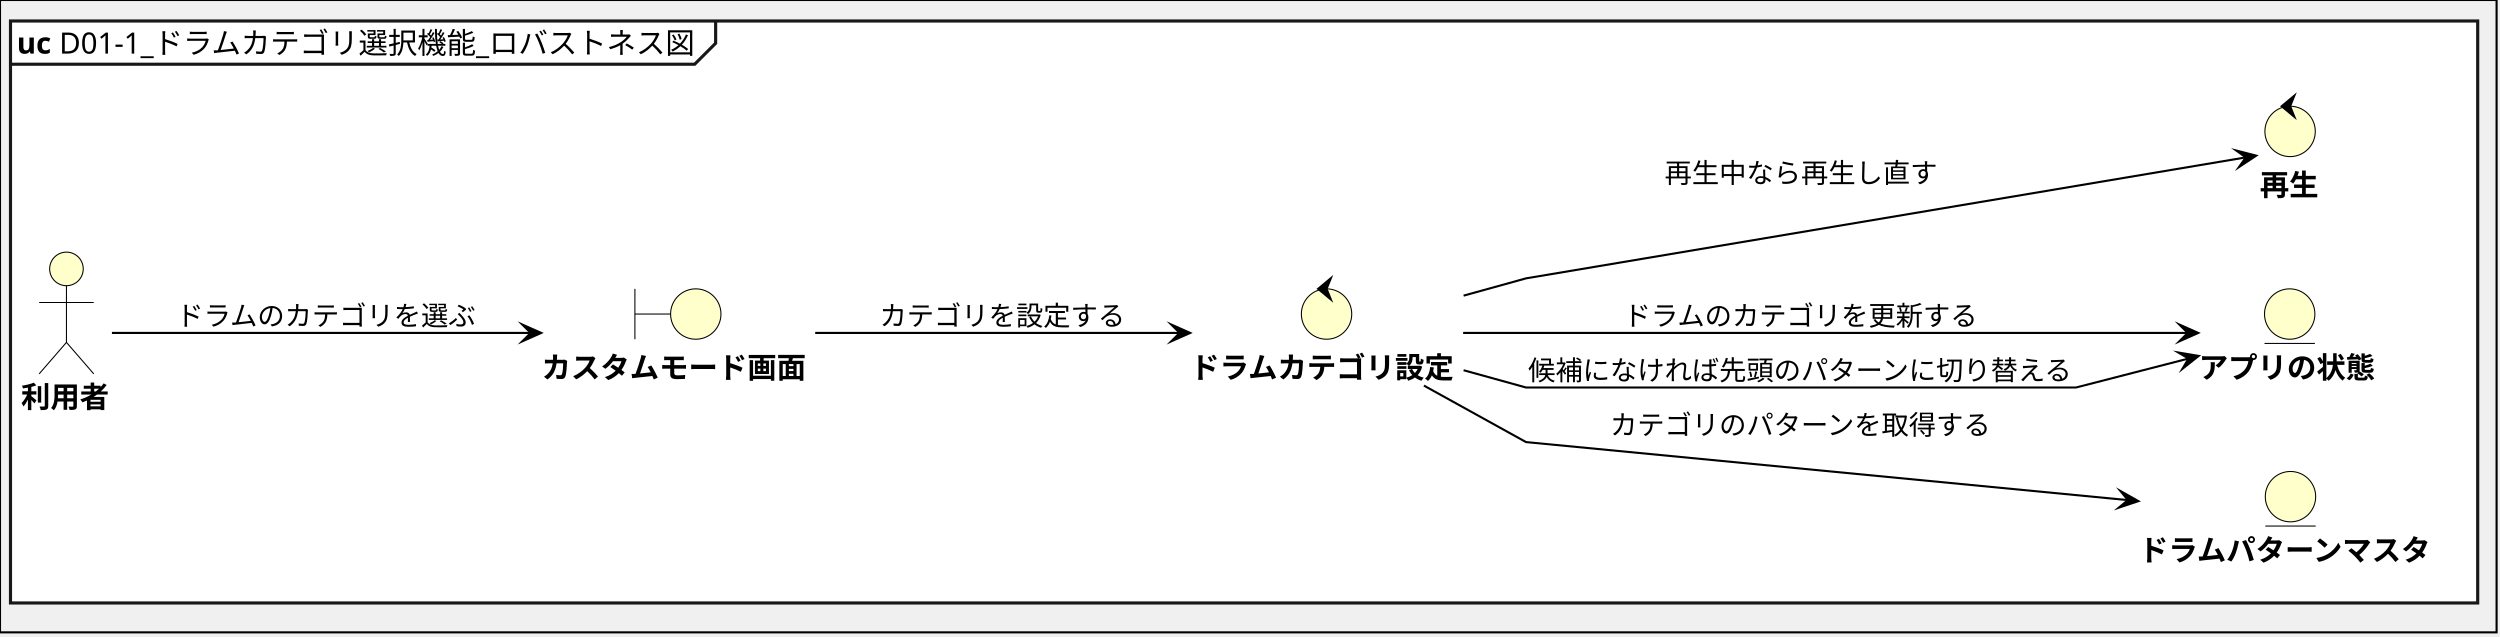
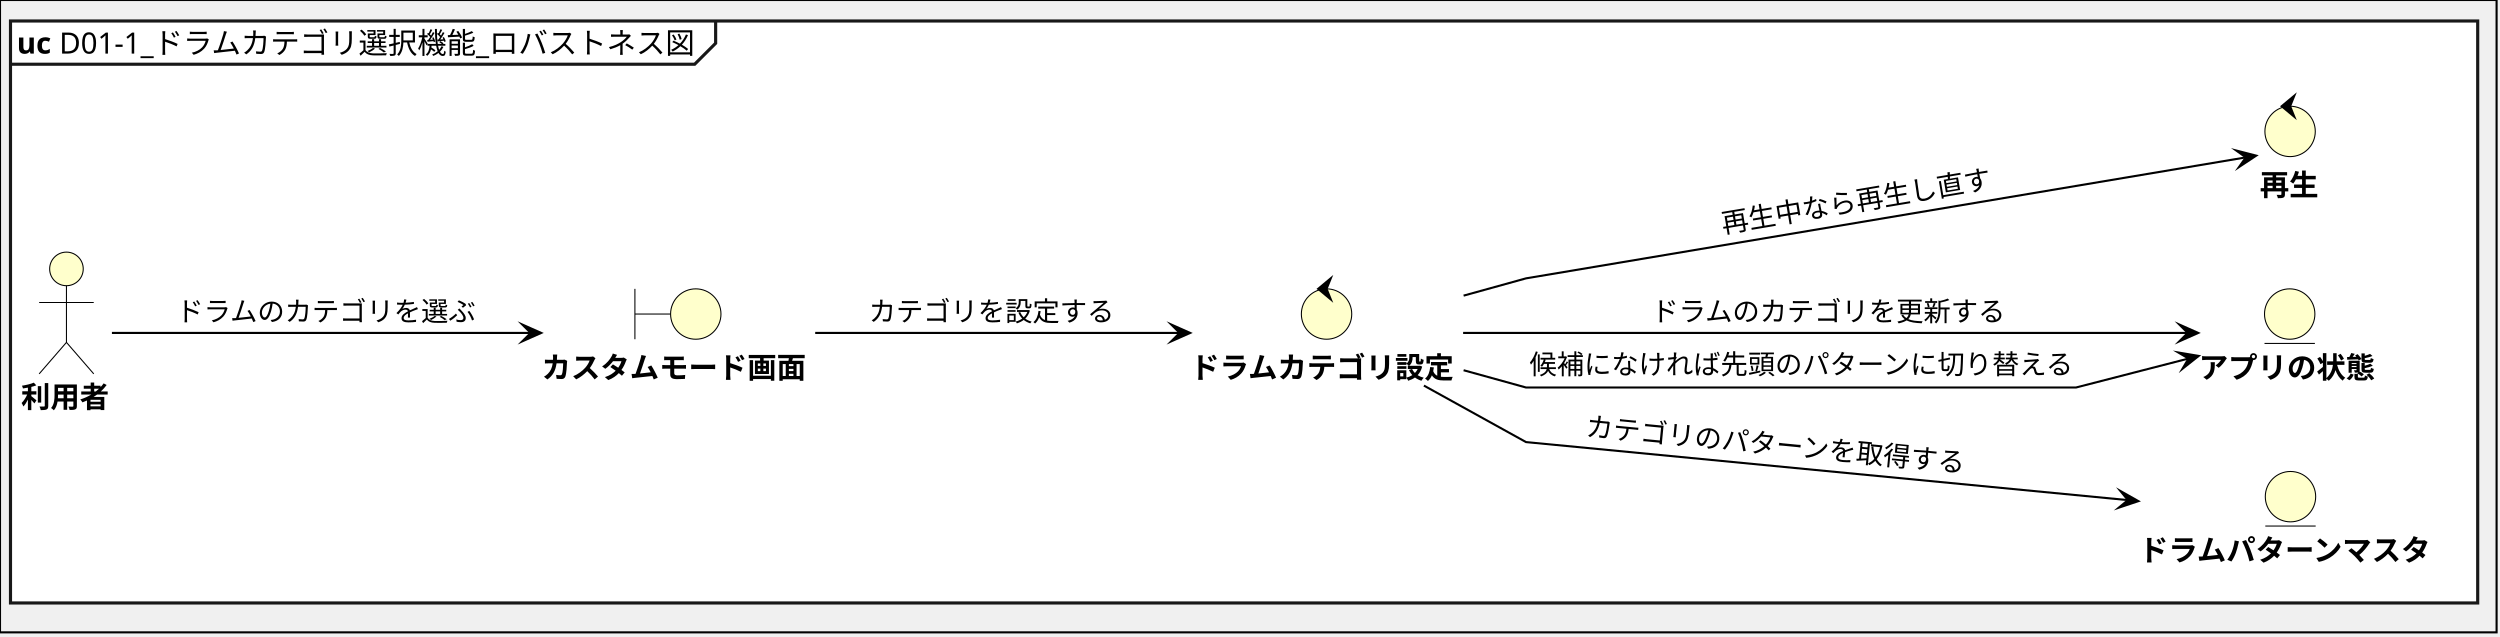
<svg xmlns="http://www.w3.org/2000/svg" version="1.1" data-diagram-type="DESCRIPTION" style="width:1191px;height:303px;background:#FFFFFF;" width="1191px" height="303px" viewBox="0 0 1191 303" zoomAndPan="magnify" preserveAspectRatio="none" contentStyleType="text/css">
  <defs />
  <g font-family="sans-serif" lengthAdjust="spacing">
    <rect x="0" y="0" width="1189.375" height="301.252" fill="none" style="stroke:#000;stroke-width:1;" />
    <rect x="5" y="10" width="1175.375" height="277.252" fill="#FFF" style="stroke:#181818;stroke-width:1.5;" />
    <path d="M340.931,10 L340.931,20.609 L330.931,30.609 L5,30.609" style="stroke:#181818;stroke-width:1.5;" fill="none" />
    <text x="8" y="25.533" fill="#000" font-size="14" textLength="16.338" font-weight="700">uc</text>
    <text x="28.228" y="25.533" fill="#000" font-size="14" textLength="305.703">D01-1_ドラムカテゴリ選択機能_ロバストネス図</text>
    <g class="entity" data-qualified-name="A1" id="ent0001" data-source-line="4">
      <ellipse cx="31.656" cy="128.109" rx="8" ry="8" fill="#FFC" style="stroke:#000;stroke-width:0.5;" />
      <path d="M31.656,136.109 L31.656,163.109 M18.656,144.109 L44.656,144.109 M31.656,163.109 L18.656,178.109 M31.656,163.109 L44.656,178.109" style="stroke:#000;stroke-width:0.5;" fill="none" />
      <text x="10" y="194.143" fill="#000" font-size="14" textLength="43.313" font-weight="700">利用者</text>
    </g>
    <g class="entity" data-qualified-name="B1" id="ent0002" data-source-line="5">
      <path d="M302.469,137.609 L302.469,161.609 M302.469,149.609 L319.469,149.609" style="stroke:#000;stroke-width:0.5;" fill="none" />
      <ellipse cx="331.469" cy="149.609" rx="12" ry="12" fill="#FFC" style="stroke:#000;stroke-width:0.5;" />
      <text x="258" y="180.143" fill="#000" font-size="14" textLength="129.938" font-weight="700">カスタムモード画面</text>
    </g>
    <g class="entity" data-qualified-name="C1" id="ent0003" data-source-line="6">
      <ellipse cx="631.969" cy="149.609" rx="12" ry="12" fill="#FFC" style="stroke:#000;stroke-width:0.5;" />
      <polygon points="627.969,137.609,633.969,132.609,631.969,137.609,633.969,142.609,627.969,137.609" fill="#000" style="stroke:#000;stroke-width:1;stroke-linejoin:miter;stroke-miterlimit:10;" />
      <text x="567" y="180.143" fill="#000" font-size="14" textLength="129.938" font-weight="700">ドラムカテゴリ設定</text>
    </g>
    <g class="entity" data-qualified-name="C2" id="ent0004" data-source-line="7">
      <ellipse cx="1091" cy="62.609" rx="12" ry="12" fill="#FFC" style="stroke:#000;stroke-width:0.5;" />
      <polygon points="1087,50.609,1093,45.609,1091,50.609,1093,55.609,1087,50.609" fill="#000" style="stroke:#000;stroke-width:1;stroke-linejoin:miter;stroke-miterlimit:10;" />
      <text x="1076.563" y="93.143" fill="#000" font-size="14" textLength="28.875" font-weight="700">再生</text>
    </g>
    <g class="entity" data-qualified-name="E1" id="ent0005" data-source-line="8">
      <ellipse cx="1090.813" cy="149.609" rx="12" ry="12" fill="#FFC" style="stroke:#000;stroke-width:0.5;" />
      <line x1="1078.813" y1="163.609" x2="1102.813" y2="163.609" style="stroke:#000;stroke-width:0.5;" />
      <text x="1047.5" y="180.143" fill="#000" font-size="14" textLength="86.625" font-weight="700">アプリの状態</text>
    </g>
    <g class="entity" data-qualified-name="E2" id="ent0006" data-source-line="9">
      <ellipse cx="1091.188" cy="236.609" rx="12" ry="12" fill="#FFC" style="stroke:#000;stroke-width:0.5;" />
      <line x1="1079.188" y1="250.609" x2="1103.188" y2="250.609" style="stroke:#000;stroke-width:0.5;" />
      <text x="1019" y="267.143" fill="#000" font-size="14" textLength="144.375" font-weight="700">ドラムパターンマスタ</text>
    </g>
    <g class="link" data-entity-1="ent0001" data-entity-2="ent0002" id="lnk7" data-source-line="11" data-link-type="dependency">
      <path d="M53.32,158.609 C95.52,158.609 187.66,158.609 252.82,158.609" style="stroke:#000;stroke-width:1;" fill="none" id="A1-to-B1" />
      <polygon points="257.82,158.609,248.82,154.609,252.82,158.609,248.82,162.609,257.82,158.609" fill="#000" style="stroke:#000;stroke-width:1;stroke-linejoin:miter;stroke-miterlimit:10;" />
-       <text x="84" y="155.104" fill="#000" font-size="13" textLength="143">ドラムのカテゴリを選ぶ</text>
    </g>
    <g class="link" data-entity-1="ent0002" data-entity-2="ent0003" id="lnk8" data-source-line="12" data-link-type="dependency">
      <path d="M388.36,158.609 C440.84,158.609 509.6,158.609 561.99,158.609" style="stroke:#000;stroke-width:1;" fill="none" id="B1-to-C1" />
      <polygon points="566.99,158.609,557.99,154.609,561.99,158.609,557.99,162.609,566.99,158.609" fill="#000" style="stroke:#000;stroke-width:1;stroke-linejoin:miter;stroke-miterlimit:10;" />
-       <text x="419" y="155.104" fill="#000" font-size="13" textLength="117">カテゴリを設定する</text>
    </g>
    <g class="link" data-entity-1="ent0003" data-entity-2="ent0005" id="lnk9" data-source-line="13" data-link-type="dependency">
      <path d="M697.03,158.609 C791.72,158.609 961.6,158.609 1042.23,158.609" style="stroke:#000;stroke-width:1;" fill="none" id="C1-to-E1" />
      <polygon points="1047.23,158.609,1038.23,154.609,1042.23,158.609,1038.23,162.609,1047.23,158.609" fill="#000" style="stroke:#000;stroke-width:1;stroke-linejoin:miter;stroke-miterlimit:10;" />
-       <text x="773.5" y="155.104" fill="#000" font-size="13" textLength="169">ドラムのカテゴリを更新する</text>
    </g>
    <g class="link" data-entity-1="ent0003" data-entity-2="ent0005" id="lnk11" data-source-line="15" data-link-type="dependency">
      <path d="M697.26,176.379 C713.78,180.949 727,184.609 727,184.609 C727,184.609 989,184.609 989,184.609 C989,184.609 1015.018,177.917 1042.618,170.807" style="stroke:#000;stroke-width:1;" fill="none" id="C1-to-E1-1" />
      <polygon points="1047.46,169.559,1037.747,167.931,1042.618,170.807,1039.742,175.678,1047.46,169.559" fill="#000" style="stroke:#000;stroke-width:1;stroke-linejoin:miter;stroke-miterlimit:10;" />
-       <text x="728" y="181.104" fill="#000" font-size="13" textLength="260">候補になければ先頭のパターンに切り替える</text>
    </g>
    <g class="link" data-entity-1="ent0003" data-entity-2="ent0006" id="lnk10" data-source-line="14" data-link-type="dependency">
      <path d="M678.35,183.699 C702.39,196.989 727,210.609 727,210.609 C727,210.609 908.023,228.059 1013.743,238.259" style="stroke:#000;stroke-width:1;" fill="none" id="C1-to-E2" />
      <polygon points="1018.72,238.739,1010.146,233.894,1013.743,238.259,1009.377,241.857,1018.72,238.739" fill="#000" style="stroke:#000;stroke-width:1;stroke-linejoin:miter;stroke-miterlimit:10;" />
-       <text x="767" y="207.104" fill="#000" font-size="13" textLength="182">カテゴリのパターンを取得する</text>
    </g>
    <g class="link" data-entity-1="ent0003" data-entity-2="ent0004" id="lnk12" data-source-line="16" data-link-type="dependency">
      <path d="M697.26,140.839 C713.78,136.269 727,132.609 727,132.609 C727,132.609 1001.229,86.528 1069.929,74.978" style="stroke:#000;stroke-width:1;" fill="none" id="C1-to-C2" />
      <polygon points="1074.86,74.149,1065.321,71.697,1069.929,74.978,1066.648,79.586,1074.86,74.149" fill="#000" style="stroke:#000;stroke-width:1;stroke-linejoin:miter;stroke-miterlimit:10;" />
-       <text x="793" y="87.104" fill="#000" font-size="13" textLength="130">再生中なら再生し直す</text>
+     </g>
+     <g class="link-labels">
+       <g transform="rotate(-0.004 858.142 184.609)">
+         <rect x="726.142" y="166.186" width="264.000" height="15.650" fill="#FFFFFF" stroke="none" />
+         <text text-anchor="middle" x="858.142" y="178.236" fill="#000" font-size="13" textLength="260">候補になければ先頭のパターンに切り替える</text>
+       </g>
+       <g transform="rotate(5.507 844.857 221.971)">
+         <rect x="751.857" y="204.321" width="186.000" height="15.650" fill="#FFFFFF" stroke="none" />
+         <text text-anchor="middle" x="844.857" y="216.371" fill="#000" font-size="13" textLength="182">カテゴリのパターンを取得する</text>
+       </g>
+       <g transform="rotate(0.000 871.03 158.609)">
+         <rect x="784.530" y="140.959" width="173.000" height="15.650" fill="#FFFFFF" stroke="none" />
+         <text text-anchor="middle" x="871.03" y="153.009" fill="#000" font-size="13" textLength="169">ドラムのカテゴリを更新する</text>
+       </g>
+       <g transform="rotate(-0.000 155.32 158.609)">
+         <rect x="81.820" y="140.959" width="147.000" height="15.650" fill="#FFFFFF" stroke="none" />
+         <text text-anchor="middle" x="155.32" y="153.009" fill="#000" font-size="13" textLength="143">ドラムのカテゴリを選ぶ</text>
+       </g>
+       <g transform="rotate(-9.539 885.914 105.904)">
+         <rect x="818.914" y="88.254" width="134.000" height="15.650" fill="#FFFFFF" stroke="none" />
+         <text text-anchor="middle" x="885.914" y="100.304" fill="#000" font-size="13" textLength="130">再生中なら再生し直す</text>
+       </g>
+       <g transform="rotate(-0.000 472.36 158.609)">
+         <rect x="411.860" y="140.959" width="121.000" height="15.650" fill="#FFFFFF" stroke="none" />
+         <text text-anchor="middle" x="472.36" y="153.009" fill="#000" font-size="13" textLength="117">カテゴリを設定する</text>
+       </g>
    </g>
  </g>
</svg>
